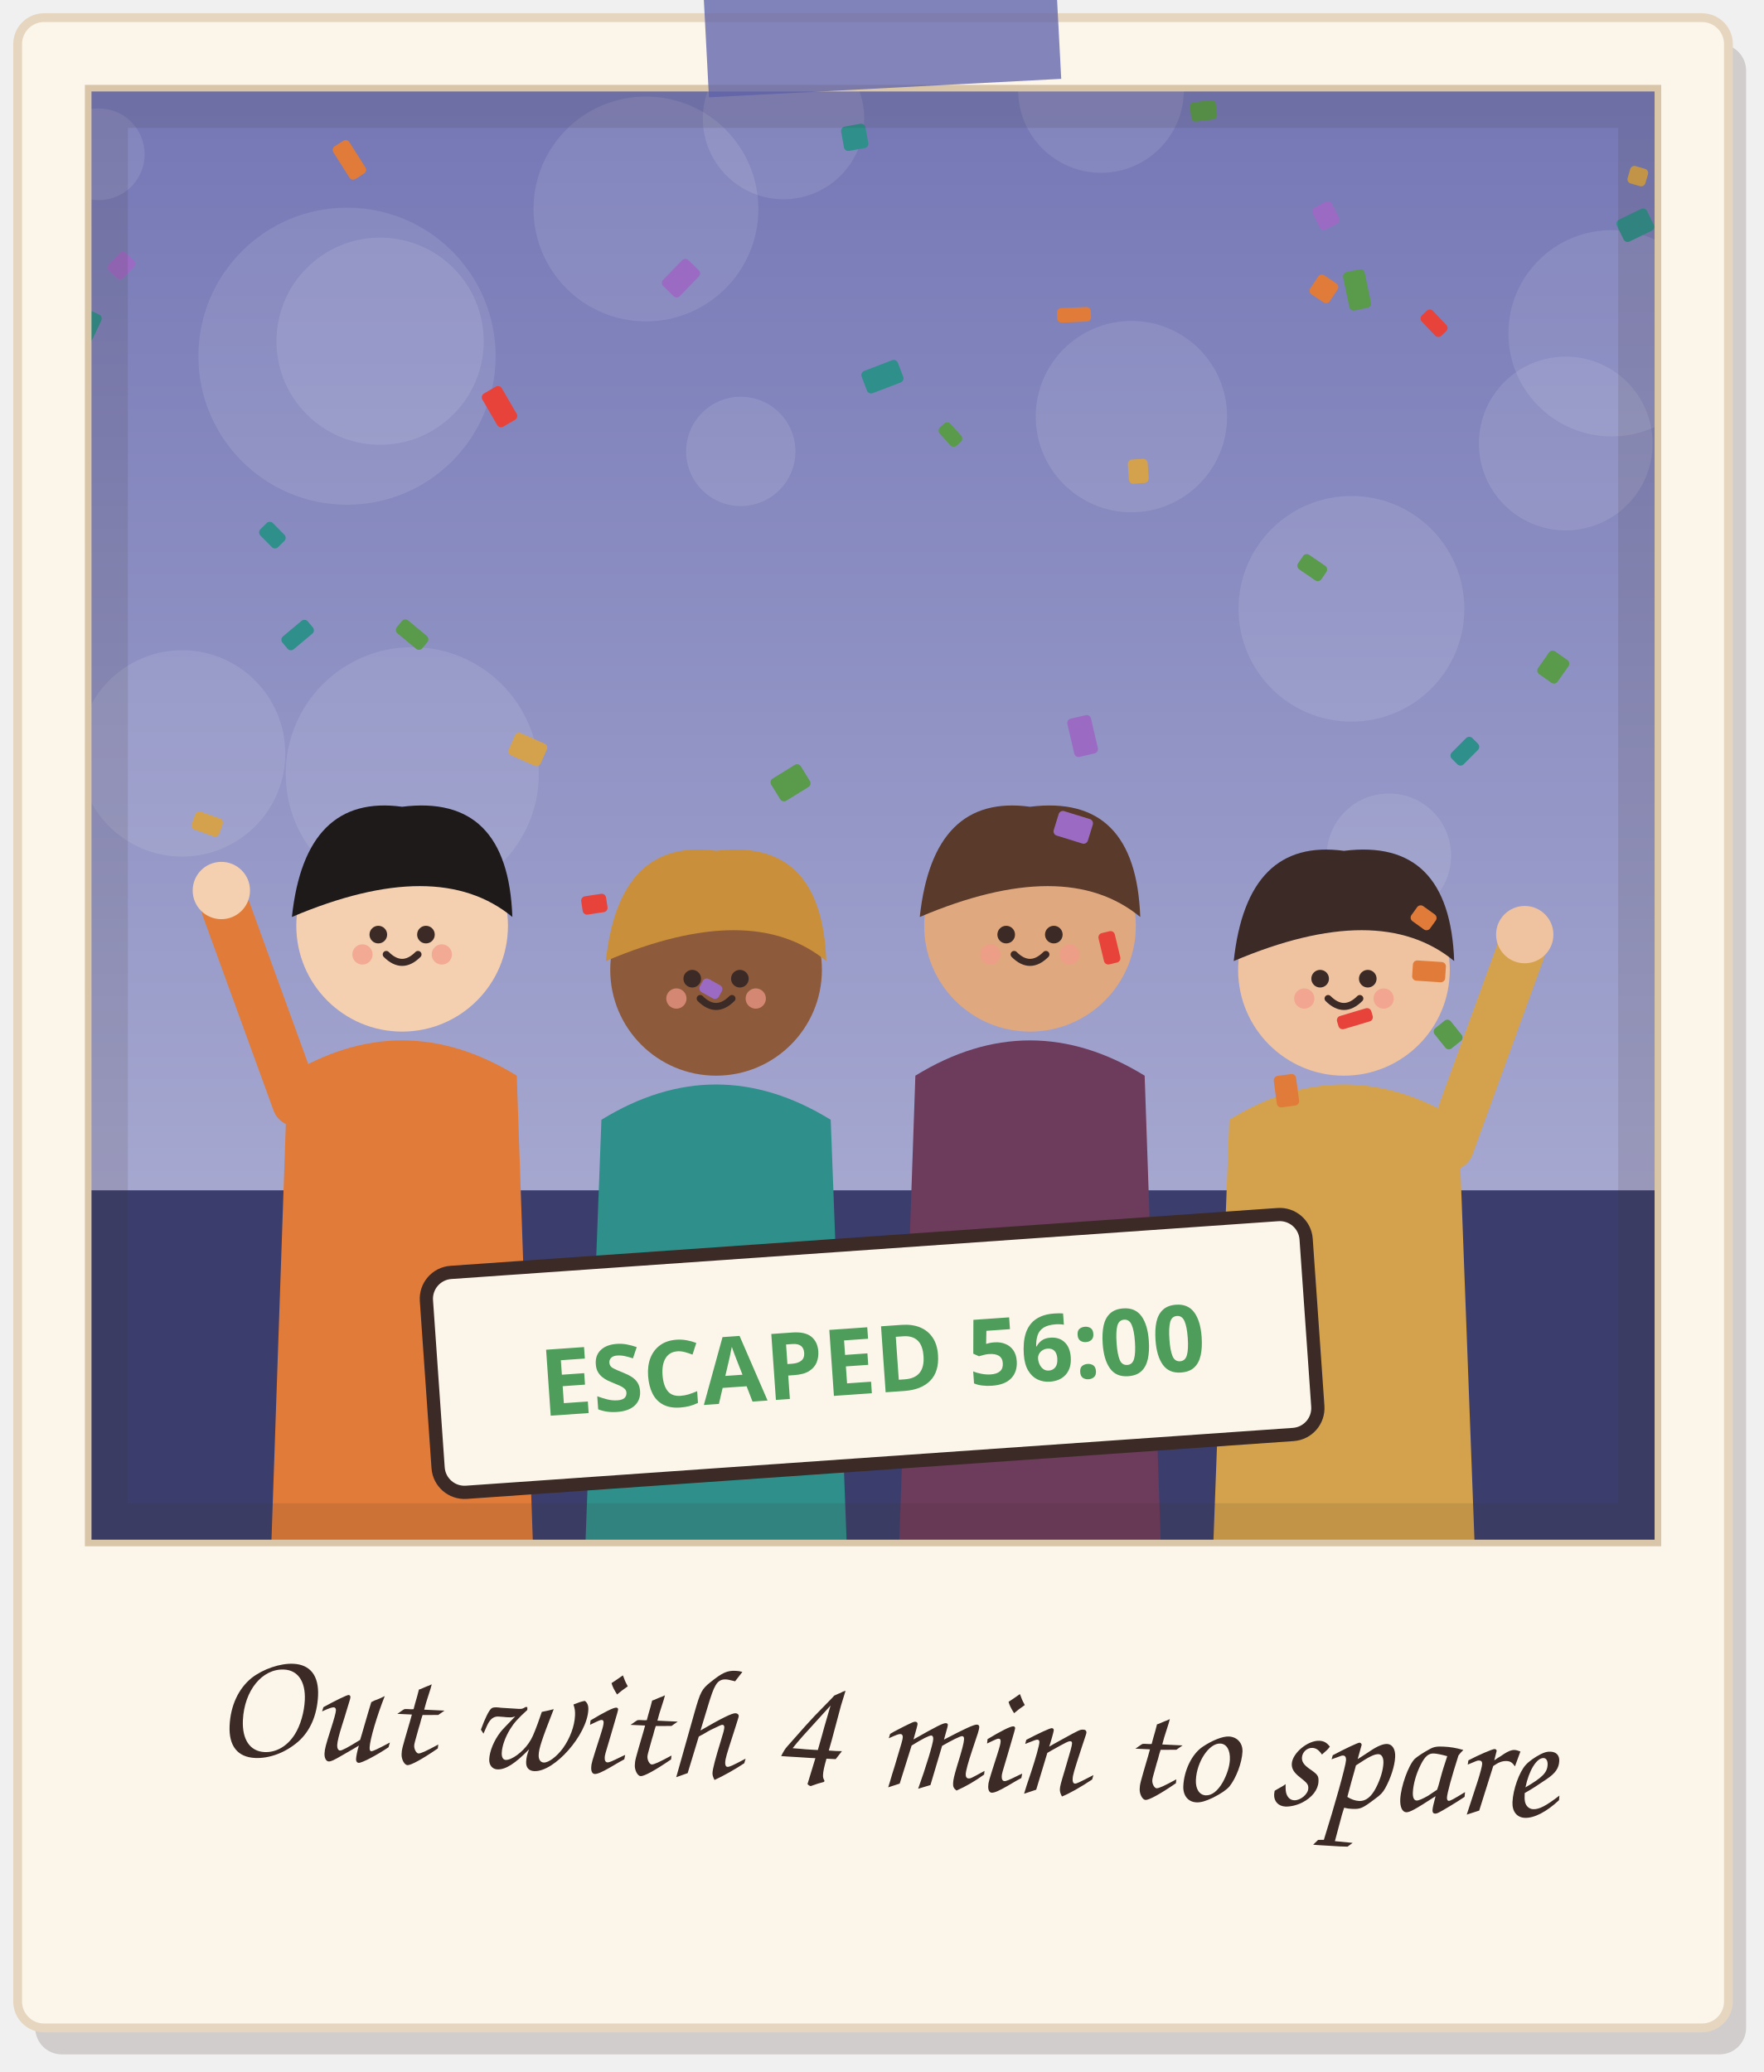
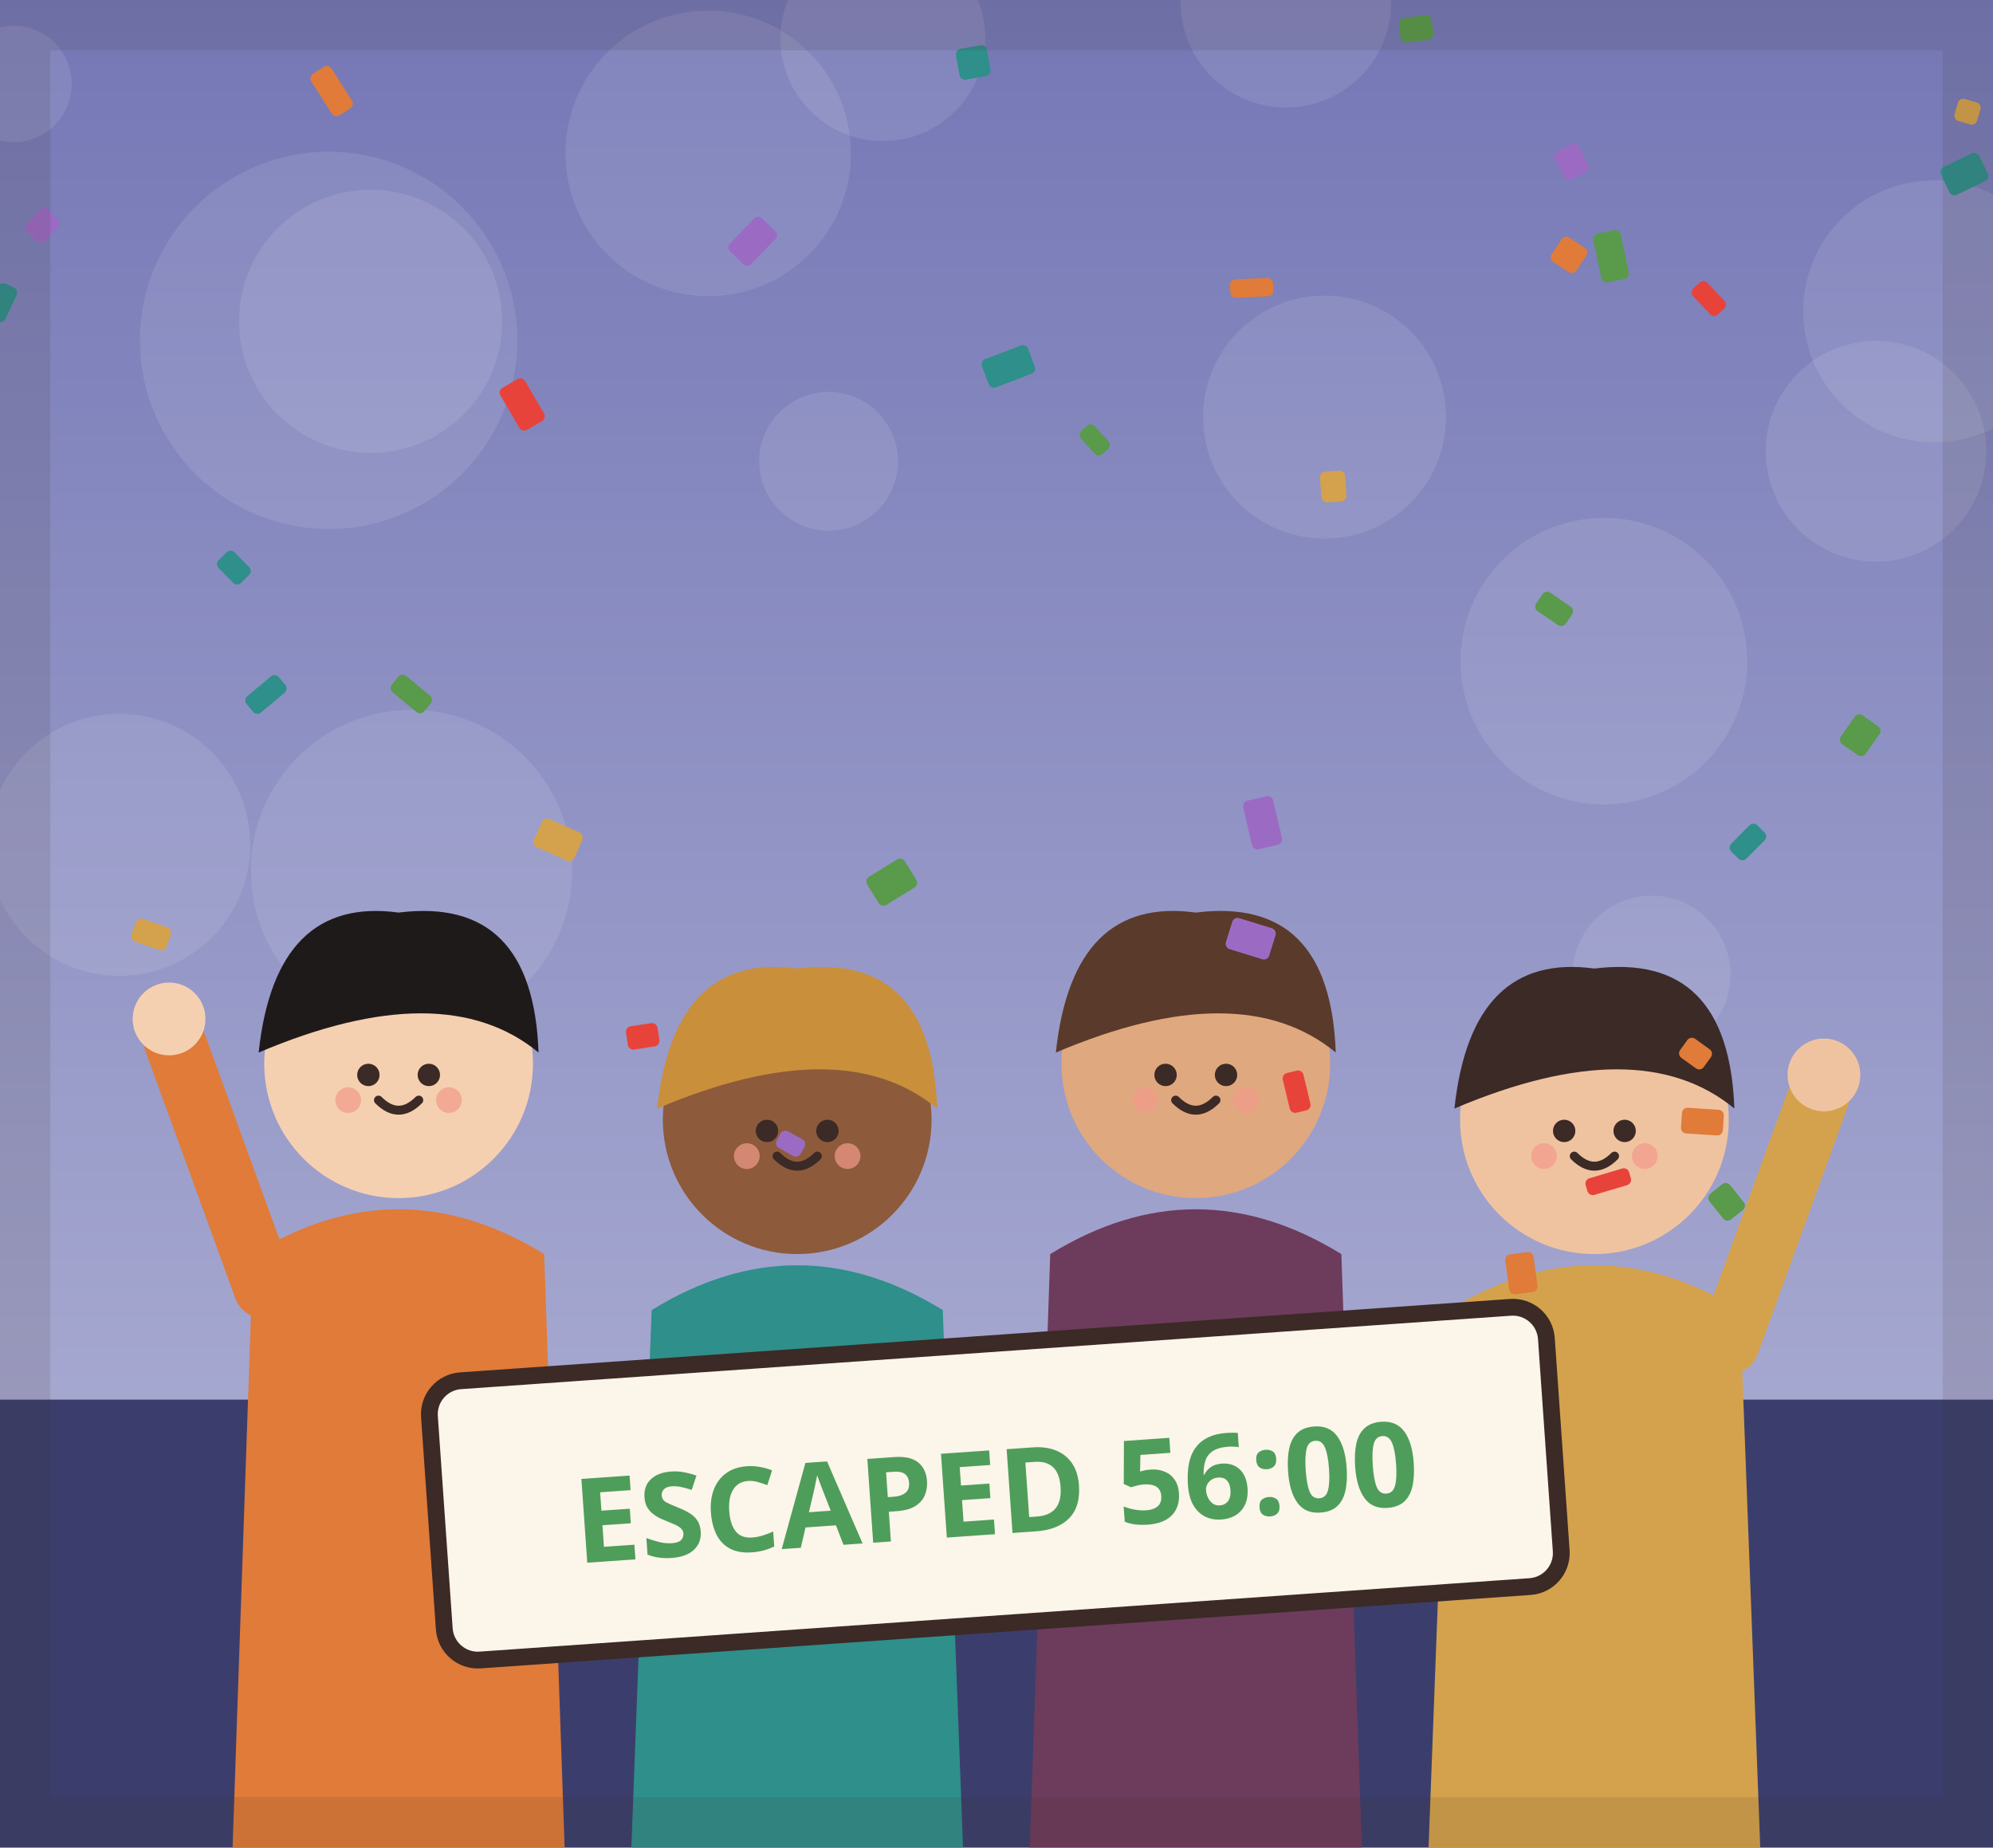
- <svg xmlns="http://www.w3.org/2000/svg" viewBox="0 0 400 470" width="400" height="470">
-   <rect x="8" y="10" width="388" height="456" rx="6" fill="#3b2a26" opacity="0.18" />
-   <rect x="4" y="4" width="388" height="456" rx="6" fill="#fbf5ea" stroke="#e6d6bf" stroke-width="2" />
+ <svg xmlns="http://www.w3.org/2000/svg" viewBox="0 0 356 330" width="356" height="330">
  <clipPath id="pic">
-     <rect x="20" y="20" width="356" height="330" rx="2" />
+     <rect width="356" height="330" />
  </clipPath>
  <g clip-path="url(#pic)">
-     <g transform="translate(20 20)">
-       <defs>
-         <linearGradient id="sk" x1="0" y1="0" x2="0" y2="1">
-           <stop offset="0" stop-color="#7477b5" />
-           <stop offset="1" stop-color="#b5b7d8" />
-         </linearGradient>
-       </defs>
-       <rect width="356" height="330" fill="url(#sk)" />
-       <circle cx="21.3" cy="150.9" r="23.4" fill="#ffffff" opacity="0.1" />
-       <circle cx="126.5" cy="27.4" r="25.5" fill="#ffffff" opacity="0.1" />
-       <circle cx="295" cy="174.1" r="14.1" fill="#ffffff" opacity="0.1" />
-       <circle cx="157.7" cy="6.9" r="18.3" fill="#ffffff" opacity="0.1" />
-       <circle cx="286.5" cy="118.1" r="25.6" fill="#ffffff" opacity="0.1" />
-       <circle cx="2.4" cy="15" r="10.4" fill="#ffffff" opacity="0.1" />
-       <circle cx="236.6" cy="74.5" r="21.7" fill="#ffffff" opacity="0.1" />
-       <circle cx="229.7" cy="0.4" r="18.8" fill="#ffffff" opacity="0.1" />
-       <circle cx="345.5" cy="55.6" r="23.4" fill="#ffffff" opacity="0.1" />
-       <circle cx="58.7" cy="60.8" r="33.7" fill="#ffffff" opacity="0.1" />
-       <circle cx="335.1" cy="80.6" r="19.7" fill="#ffffff" opacity="0.1" />
-       <circle cx="148" cy="82.4" r="12.4" fill="#ffffff" opacity="0.1" />
-       <circle cx="73.5" cy="155.5" r="28.7" fill="#ffffff" opacity="0.1" />
-       <circle cx="66.2" cy="57.4" r="23.5" fill="#ffffff" opacity="0.1" />
-       <rect y="250" width="356" height="80" fill="#3b3e6d" />
-       <path d="M41.2 340L45.2 224Q71.2 208 97.2 224L101.2 340Z" fill="#e07b39" />
-       <circle cx="71.2" cy="190" r="24" fill="#f5d0b0" />
-       <path d="M46.2 188Q49.2 160 71.2 163Q95.2 160 96.2 188Q79.2 174 46.2 188Z" fill="#1f1a1a" />
-       <circle cx="65.8" cy="192" r="2" fill="#3b2a26" />
-       <circle cx="76.6" cy="192" r="2" fill="#3b2a26" />
-       <circle cx="62.2" cy="196.5" r="2.3" fill="#f29a8a" opacity="0.7" />
-       <circle cx="80.2" cy="196.5" r="2.3" fill="#f29a8a" opacity="0.7" />
-       <path d="M67.6 196.5Q71.2 200.1 74.8 196.5" stroke="#3b2a26" stroke-width="1.6" fill="none" stroke-linecap="round" />
-       <path d="M47.2 230L31.2 186" stroke="#e07b39" stroke-width="11" stroke-linecap="round" />
-       <circle cx="30.2" cy="182" r="6.5" fill="#f5d0b0" />
-       <path d="M112.4 340L116.4 234Q142.4 218 168.4 234L172.4 340Z" fill="#2f8f8a" />
-       <circle cx="142.4" cy="200" r="24" fill="#8d5a3b" />
-       <path d="M117.4 198Q120.4 170 142.4 173Q166.4 170 167.4 198Q150.4 184 117.4 198Z" fill="#c98f3b" />
-       <circle cx="137" cy="202" r="2" fill="#3b2a26" />
-       <circle cx="147.8" cy="202" r="2" fill="#3b2a26" />
-       <circle cx="133.4" cy="206.5" r="2.3" fill="#f29a8a" opacity="0.7" />
-       <circle cx="151.4" cy="206.5" r="2.3" fill="#f29a8a" opacity="0.7" />
-       <path d="M138.8 206.5Q142.4 210.1 146 206.5" stroke="#3b2a26" stroke-width="1.6" fill="none" stroke-linecap="round" />
-       <path d="M183.6 340L187.6 224Q213.6 208 239.6 224L243.6 340Z" fill="#6d3b5c" />
-       <circle cx="213.6" cy="190" r="24" fill="#e0a87e" />
-       <path d="M188.6 188Q191.6 160 213.6 163Q237.6 160 238.6 188Q221.6 174 188.6 188Z" fill="#5a3a2a" />
-       <circle cx="208.2" cy="192" r="2" fill="#3b2a26" />
-       <circle cx="219" cy="192" r="2" fill="#3b2a26" />
-       <circle cx="204.6" cy="196.5" r="2.3" fill="#f29a8a" opacity="0.7" />
-       <circle cx="222.6" cy="196.5" r="2.3" fill="#f29a8a" opacity="0.7" />
-       <path d="M210 196.5Q213.6 200.1 217.2 196.5" stroke="#3b2a26" stroke-width="1.6" fill="none" stroke-linecap="round" />
-       <path d="M254.8 340L258.8 234Q284.8 218 310.8 234L314.8 340Z" fill="#d4a24c" />
-       <circle cx="284.8" cy="200" r="24" fill="#f0c3a0" />
-       <path d="M259.8 198Q262.8 170 284.8 173Q308.8 170 309.8 198Q292.8 184 259.8 198Z" fill="#3b2a26" />
-       <circle cx="279.4" cy="202" r="2" fill="#3b2a26" />
-       <circle cx="290.2" cy="202" r="2" fill="#3b2a26" />
-       <circle cx="275.8" cy="206.5" r="2.3" fill="#f29a8a" opacity="0.7" />
-       <circle cx="293.8" cy="206.5" r="2.3" fill="#f29a8a" opacity="0.7" />
-       <path d="M281.2 206.5Q284.8 210.1 288.4 206.5" stroke="#3b2a26" stroke-width="1.6" fill="none" stroke-linecap="round" />
-       <path d="M308.8 240L324.8 196" stroke="#d4a24c" stroke-width="11" stroke-linecap="round" />
-       <circle cx="325.8" cy="192" r="6.5" fill="#f0c3a0" />
-       <g transform="rotate(-4 178 290)">
-         <rect x="78" y="262" width="200" height="50" rx="6" fill="#fbf5ea" stroke="#3b2a26" stroke-width="3" />
-         <text x="178" y="296" text-anchor="middle" font-family="'Fredoka', 'Nunito', sans-serif" font-weight="bold" font-size="21" textLength="176" lengthAdjust="spacingAndGlyphs" fill="#4f9d5a">ESCAPED 56:00</text>
-       </g>
-       <rect x="58.7" y="11.4" width="8.8" height="4.3" rx="1" fill="#e07b39" transform="rotate(57.6 58.7 11.4)" />
-       <rect x="45.2" y="102" width="4" height="5.7" rx="1" fill="#2f8f8a" transform="rotate(135.3 45.2 102)" />
-       <rect x="306.2" y="188" width="4.2" height="5.2" rx="1" fill="#e07b39" transform="rotate(125.7 306.2 188)" />
-       <rect x="185.2" y="66.4" width="8.8" height="5.4" rx="1" fill="#2f8f8a" transform="rotate(159.1 185.2 66.4)" />
-       <rect x="227.5" y="52.9" width="7.7" height="3.3" rx="1" fill="#e07b39" transform="rotate(177.6 227.5 52.9)" />
-       <rect x="240.2" y="84" width="5.5" height="4.5" rx="1" fill="#d4a24c" transform="rotate(86 240.2 84)" />
-       <rect x="355.5" y="31.9" width="7.6" height="5.5" rx="1" fill="#2f8f8a" transform="rotate(154.1 355.5 31.9)" />
-       <rect x="117.3" y="182.6" width="4.2" height="5.7" rx="1" fill="#e8433a" transform="rotate(81.3 117.3 182.6)" />
-       <rect x="51.6" y="123.1" width="7.5" height="3.8" rx="1" fill="#2f8f8a" transform="rotate(140.1 51.6 123.1)" />
-       <rect x="194.9" y="75.4" width="5.6" height="3.3" rx="1" fill="#5a9a4b" transform="rotate(47.9 194.9 75.4)" />
-       <rect x="227.2" y="142" width="8.9" height="5.5" rx="1" fill="#9b6bc4" transform="rotate(76.9 227.2 142)" />
-       <rect x="291.6" y="211.4" width="8.1" height="3.1" rx="1" fill="#e8433a" transform="rotate(163.4 291.6 211.4)" />
-       <rect x="273.8" y="223.5" width="7.2" height="5.1" rx="1" fill="#e07b39" transform="rotate(82.3 273.8 223.5)" />
-       <rect x="71.8" y="120.1" width="7.5" height="3.8" rx="1" fill="#5a9a4b" transform="rotate(39.7 71.8 120.1)" />
-       <rect x="304.3" y="49.8" width="6.4" height="3.5" rx="1" fill="#e8433a" transform="rotate(46.5 304.3 49.8)" />
-       <rect x="289.3" y="40.9" width="8.9" height="5" rx="1" fill="#5a9a4b" transform="rotate(78.1 289.3 40.9)" />
-       <rect x="312.1" y="215.5" width="4.7" height="5.9" rx="1" fill="#5a9a4b" transform="rotate(141.3 312.1 215.5)" />
-       <rect x="164.2" y="158" width="7.9" height="5.9" rx="1" fill="#5a9a4b" transform="rotate(148.3 164.2 158)" />
-       <rect x="24.6" y="163.8" width="6.6" height="4.3" rx="1" fill="#d4a24c" transform="rotate(19.4 24.6 163.8)" />
-       <rect x="350" y="17.4" width="4.2" height="4.1" rx="1" fill="#d4a24c" transform="rotate(16.2 350 17.4)" />
-       <rect x="93.3" y="67.2" width="8.7" height="5.1" rx="1" fill="#e8433a" transform="rotate(59.8 93.3 67.2)" />
-       <rect x="255.6" y="2.6" width="4.4" height="5.9" rx="1" fill="#5a9a4b" transform="rotate(82.7 255.6 2.6)" />
-       <rect x="7.8" y="36.7" width="4.5" height="5.5" rx="1" fill="#9b6bc4" transform="rotate(43.2 7.8 36.7)" />
-       <rect x="139.2" y="42" width="8.2" height="5.3" rx="1" fill="#9b6bc4" transform="rotate(134.2 139.2 42)" />
-       <rect x="176.1" y="7.9" width="5.6" height="5.6" rx="1" fill="#2f8f8a" transform="rotate(79.8 176.1 7.9)" />
-       <rect x="139.9" y="201.6" width="4.9" height="3.4" rx="1" fill="#9b6bc4" transform="rotate(29 139.9 201.6)" />
-       <rect x="281.6" y="25.3" width="5.6" height="4.9" rx="1" fill="#9b6bc4" transform="rotate(62.7 281.6 25.3)" />
-       <rect x="97.2" y="145.9" width="7.9" height="5.5" rx="1" fill="#d4a24c" transform="rotate(23.8 97.2 145.9)" />
-       <rect x="300.5" y="197.8" width="7.5" height="4.6" rx="1" fill="#e07b39" transform="rotate(3.7 300.5 197.8)" />
-       <rect x="279.5" y="41.9" width="5.3" height="5.2" rx="1" fill="#e07b39" transform="rotate(33.7 279.5 41.9)" />
-       <rect x="3.4" y="51.8" width="6.7" height="3.6" rx="1" fill="#2f8f8a" transform="rotate(115.3 3.4 51.8)" />
-       <rect x="220.4" y="163.7" width="8.1" height="5.8" rx="1" fill="#9b6bc4" transform="rotate(17.2 220.4 163.7)" />
-       <rect x="232.6" y="191" width="7.3" height="3.8" rx="1" fill="#e8433a" transform="rotate(76.5 232.6 191)" />
-       <rect x="276.1" y="105.3" width="6.4" height="4" rx="1" fill="#5a9a4b" transform="rotate(34.4 276.1 105.3)" />
-       <rect x="315.9" y="149.4" width="6.6" height="3.8" rx="1" fill="#2f8f8a" transform="rotate(134.9 315.9 149.4)" />
-       <rect x="336.3" y="130.3" width="6.3" height="5.4" rx="1" fill="#5a9a4b" transform="rotate(125.1 336.3 130.3)" />
-       <rect width="356" height="330" fill="none" stroke="#3b2a26" stroke-opacity="0.12" stroke-width="18" />
+     <defs>
+       <linearGradient id="sk" x1="0" y1="0" x2="0" y2="1">
+         <stop offset="0" stop-color="#7477b5" />
+         <stop offset="1" stop-color="#b5b7d8" />
+       </linearGradient>
+     </defs>
+     <rect width="356" height="330" fill="url(#sk)" />
+     <circle cx="21.3" cy="150.9" r="23.4" fill="#ffffff" opacity="0.1" />
+     <circle cx="126.5" cy="27.4" r="25.5" fill="#ffffff" opacity="0.1" />
+     <circle cx="295" cy="174.1" r="14.1" fill="#ffffff" opacity="0.1" />
+     <circle cx="157.7" cy="6.9" r="18.3" fill="#ffffff" opacity="0.1" />
+     <circle cx="286.5" cy="118.1" r="25.6" fill="#ffffff" opacity="0.1" />
+     <circle cx="2.4" cy="15" r="10.4" fill="#ffffff" opacity="0.1" />
+     <circle cx="236.6" cy="74.5" r="21.7" fill="#ffffff" opacity="0.1" />
+     <circle cx="229.7" cy="0.4" r="18.8" fill="#ffffff" opacity="0.1" />
+     <circle cx="345.5" cy="55.6" r="23.4" fill="#ffffff" opacity="0.1" />
+     <circle cx="58.7" cy="60.8" r="33.7" fill="#ffffff" opacity="0.1" />
+     <circle cx="335.1" cy="80.6" r="19.7" fill="#ffffff" opacity="0.1" />
+     <circle cx="148" cy="82.4" r="12.4" fill="#ffffff" opacity="0.1" />
+     <circle cx="73.5" cy="155.5" r="28.7" fill="#ffffff" opacity="0.1" />
+     <circle cx="66.2" cy="57.4" r="23.5" fill="#ffffff" opacity="0.1" />
+     <rect y="250" width="356" height="80" fill="#3b3e6d" />
+     <path d="M41.2 340L45.2 224Q71.2 208 97.2 224L101.2 340Z" fill="#e07b39" />
+     <circle cx="71.2" cy="190" r="24" fill="#f5d0b0" />
+     <path d="M46.2 188Q49.2 160 71.2 163Q95.2 160 96.2 188Q79.2 174 46.2 188Z" fill="#1f1a1a" />
+     <circle cx="65.8" cy="192" r="2" fill="#3b2a26" />
+     <circle cx="76.6" cy="192" r="2" fill="#3b2a26" />
+     <circle cx="62.2" cy="196.5" r="2.3" fill="#f29a8a" opacity="0.7" />
+     <circle cx="80.2" cy="196.5" r="2.3" fill="#f29a8a" opacity="0.7" />
+     <path d="M67.6 196.5Q71.2 200.1 74.8 196.5" stroke="#3b2a26" stroke-width="1.6" fill="none" stroke-linecap="round" />
+     <path d="M47.2 230L31.2 186" stroke="#e07b39" stroke-width="11" stroke-linecap="round" />
+     <circle cx="30.2" cy="182" r="6.5" fill="#f5d0b0" />
+     <path d="M112.4 340L116.4 234Q142.4 218 168.4 234L172.4 340Z" fill="#2f8f8a" />
+     <circle cx="142.4" cy="200" r="24" fill="#8d5a3b" />
+     <path d="M117.4 198Q120.4 170 142.4 173Q166.4 170 167.4 198Q150.4 184 117.4 198Z" fill="#c98f3b" />
+     <circle cx="137" cy="202" r="2" fill="#3b2a26" />
+     <circle cx="147.8" cy="202" r="2" fill="#3b2a26" />
+     <circle cx="133.4" cy="206.5" r="2.3" fill="#f29a8a" opacity="0.7" />
+     <circle cx="151.4" cy="206.5" r="2.3" fill="#f29a8a" opacity="0.7" />
+     <path d="M138.8 206.5Q142.4 210.1 146 206.5" stroke="#3b2a26" stroke-width="1.6" fill="none" stroke-linecap="round" />
+     <path d="M183.6 340L187.6 224Q213.6 208 239.6 224L243.6 340Z" fill="#6d3b5c" />
+     <circle cx="213.6" cy="190" r="24" fill="#e0a87e" />
+     <path d="M188.6 188Q191.6 160 213.6 163Q237.6 160 238.6 188Q221.6 174 188.6 188Z" fill="#5a3a2a" />
+     <circle cx="208.2" cy="192" r="2" fill="#3b2a26" />
+     <circle cx="219" cy="192" r="2" fill="#3b2a26" />
+     <circle cx="204.6" cy="196.5" r="2.3" fill="#f29a8a" opacity="0.7" />
+     <circle cx="222.6" cy="196.5" r="2.3" fill="#f29a8a" opacity="0.7" />
+     <path d="M210 196.5Q213.6 200.1 217.2 196.5" stroke="#3b2a26" stroke-width="1.6" fill="none" stroke-linecap="round" />
+     <path d="M254.8 340L258.8 234Q284.8 218 310.8 234L314.8 340Z" fill="#d4a24c" />
+     <circle cx="284.8" cy="200" r="24" fill="#f0c3a0" />
+     <path d="M259.8 198Q262.8 170 284.8 173Q308.8 170 309.8 198Q292.8 184 259.8 198Z" fill="#3b2a26" />
+     <circle cx="279.4" cy="202" r="2" fill="#3b2a26" />
+     <circle cx="290.2" cy="202" r="2" fill="#3b2a26" />
+     <circle cx="275.8" cy="206.5" r="2.3" fill="#f29a8a" opacity="0.7" />
+     <circle cx="293.8" cy="206.5" r="2.3" fill="#f29a8a" opacity="0.7" />
+     <path d="M281.2 206.5Q284.8 210.1 288.4 206.5" stroke="#3b2a26" stroke-width="1.6" fill="none" stroke-linecap="round" />
+     <path d="M308.8 240L324.8 196" stroke="#d4a24c" stroke-width="11" stroke-linecap="round" />
+     <circle cx="325.8" cy="192" r="6.5" fill="#f0c3a0" />
+     <g transform="rotate(-4 178 268)">
+       <rect x="78" y="240" width="200" height="50" rx="6" fill="#fbf5ea" stroke="#3b2a26" stroke-width="3" />
+       <text x="178" y="274" text-anchor="middle" font-family="'Fredoka', 'Nunito', sans-serif" font-weight="bold" font-size="21" textLength="176" lengthAdjust="spacingAndGlyphs" fill="#4f9d5a">ESCAPED 56:00</text>
    </g>
+     <rect x="58.7" y="11.4" width="8.8" height="4.3" rx="1" fill="#e07b39" transform="rotate(57.6 58.7 11.4)" />
+     <rect x="45.2" y="102" width="4" height="5.7" rx="1" fill="#2f8f8a" transform="rotate(135.3 45.2 102)" />
+     <rect x="306.2" y="188" width="4.2" height="5.2" rx="1" fill="#e07b39" transform="rotate(125.7 306.2 188)" />
+     <rect x="185.2" y="66.4" width="8.8" height="5.4" rx="1" fill="#2f8f8a" transform="rotate(159.1 185.2 66.4)" />
+     <rect x="227.5" y="52.9" width="7.7" height="3.3" rx="1" fill="#e07b39" transform="rotate(177.6 227.5 52.9)" />
+     <rect x="240.2" y="84" width="5.5" height="4.5" rx="1" fill="#d4a24c" transform="rotate(86 240.2 84)" />
+     <rect x="355.5" y="31.9" width="7.6" height="5.5" rx="1" fill="#2f8f8a" transform="rotate(154.1 355.5 31.9)" />
+     <rect x="117.3" y="182.6" width="4.2" height="5.7" rx="1" fill="#e8433a" transform="rotate(81.3 117.3 182.6)" />
+     <rect x="51.6" y="123.1" width="7.5" height="3.8" rx="1" fill="#2f8f8a" transform="rotate(140.1 51.6 123.1)" />
+     <rect x="194.9" y="75.4" width="5.6" height="3.3" rx="1" fill="#5a9a4b" transform="rotate(47.9 194.9 75.4)" />
+     <rect x="227.2" y="142" width="8.9" height="5.5" rx="1" fill="#9b6bc4" transform="rotate(76.9 227.2 142)" />
+     <rect x="291.6" y="211.4" width="8.1" height="3.1" rx="1" fill="#e8433a" transform="rotate(163.4 291.6 211.4)" />
+     <rect x="273.8" y="223.5" width="7.2" height="5.1" rx="1" fill="#e07b39" transform="rotate(82.3 273.8 223.5)" />
+     <rect x="71.8" y="120.1" width="7.5" height="3.8" rx="1" fill="#5a9a4b" transform="rotate(39.7 71.8 120.1)" />
+     <rect x="304.3" y="49.8" width="6.4" height="3.5" rx="1" fill="#e8433a" transform="rotate(46.5 304.3 49.8)" />
+     <rect x="289.3" y="40.9" width="8.9" height="5" rx="1" fill="#5a9a4b" transform="rotate(78.1 289.3 40.9)" />
+     <rect x="312.1" y="215.5" width="4.7" height="5.9" rx="1" fill="#5a9a4b" transform="rotate(141.3 312.1 215.5)" />
+     <rect x="164.2" y="158" width="7.9" height="5.9" rx="1" fill="#5a9a4b" transform="rotate(148.3 164.2 158)" />
+     <rect x="24.6" y="163.8" width="6.6" height="4.3" rx="1" fill="#d4a24c" transform="rotate(19.4 24.6 163.8)" />
+     <rect x="350" y="17.4" width="4.2" height="4.1" rx="1" fill="#d4a24c" transform="rotate(16.2 350 17.4)" />
+     <rect x="93.3" y="67.2" width="8.7" height="5.1" rx="1" fill="#e8433a" transform="rotate(59.8 93.3 67.2)" />
+     <rect x="255.6" y="2.6" width="4.4" height="5.9" rx="1" fill="#5a9a4b" transform="rotate(82.7 255.6 2.6)" />
+     <rect x="7.8" y="36.7" width="4.5" height="5.5" rx="1" fill="#9b6bc4" transform="rotate(43.2 7.8 36.7)" />
+     <rect x="139.2" y="42" width="8.2" height="5.3" rx="1" fill="#9b6bc4" transform="rotate(134.2 139.2 42)" />
+     <rect x="176.1" y="7.9" width="5.6" height="5.6" rx="1" fill="#2f8f8a" transform="rotate(79.8 176.1 7.9)" />
+     <rect x="139.9" y="201.6" width="4.9" height="3.4" rx="1" fill="#9b6bc4" transform="rotate(29 139.9 201.6)" />
+     <rect x="281.6" y="25.3" width="5.6" height="4.9" rx="1" fill="#9b6bc4" transform="rotate(62.7 281.6 25.3)" />
+     <rect x="97.2" y="145.9" width="7.9" height="5.5" rx="1" fill="#d4a24c" transform="rotate(23.8 97.2 145.9)" />
+     <rect x="300.5" y="197.8" width="7.5" height="4.6" rx="1" fill="#e07b39" transform="rotate(3.7 300.5 197.8)" />
+     <rect x="279.5" y="41.9" width="5.3" height="5.2" rx="1" fill="#e07b39" transform="rotate(33.7 279.5 41.9)" />
+     <rect x="3.4" y="51.8" width="6.7" height="3.6" rx="1" fill="#2f8f8a" transform="rotate(115.3 3.4 51.8)" />
+     <rect x="220.4" y="163.7" width="8.1" height="5.8" rx="1" fill="#9b6bc4" transform="rotate(17.2 220.4 163.7)" />
+     <rect x="232.6" y="191" width="7.3" height="3.8" rx="1" fill="#e8433a" transform="rotate(76.5 232.6 191)" />
+     <rect x="276.1" y="105.3" width="6.4" height="4" rx="1" fill="#5a9a4b" transform="rotate(34.4 276.1 105.3)" />
+     <rect x="315.9" y="149.4" width="6.6" height="3.8" rx="1" fill="#2f8f8a" transform="rotate(134.9 315.9 149.4)" />
+     <rect x="336.3" y="130.3" width="6.3" height="5.4" rx="1" fill="#5a9a4b" transform="rotate(125.1 336.3 130.3)" />
+     <rect width="356" height="330" fill="none" stroke="#3b2a26" stroke-opacity="0.12" stroke-width="18" />
  </g>
-   <rect x="20" y="20" width="356" height="330" fill="none" stroke="#d9c6a8" stroke-width="1.5" />
-   <text x="200" y="405" text-anchor="middle" font-family="'Caveat', 'Comic Sans MS', cursive" font-size="36" fill="#3b2a26" transform="rotate(2.7 200 405)">Out with 4 min to spare</text>
-   <rect x="160" y="-8" width="80" height="28" fill="#5b5fa8" opacity="0.75" transform="rotate(-3 200 6)" />
</svg>
